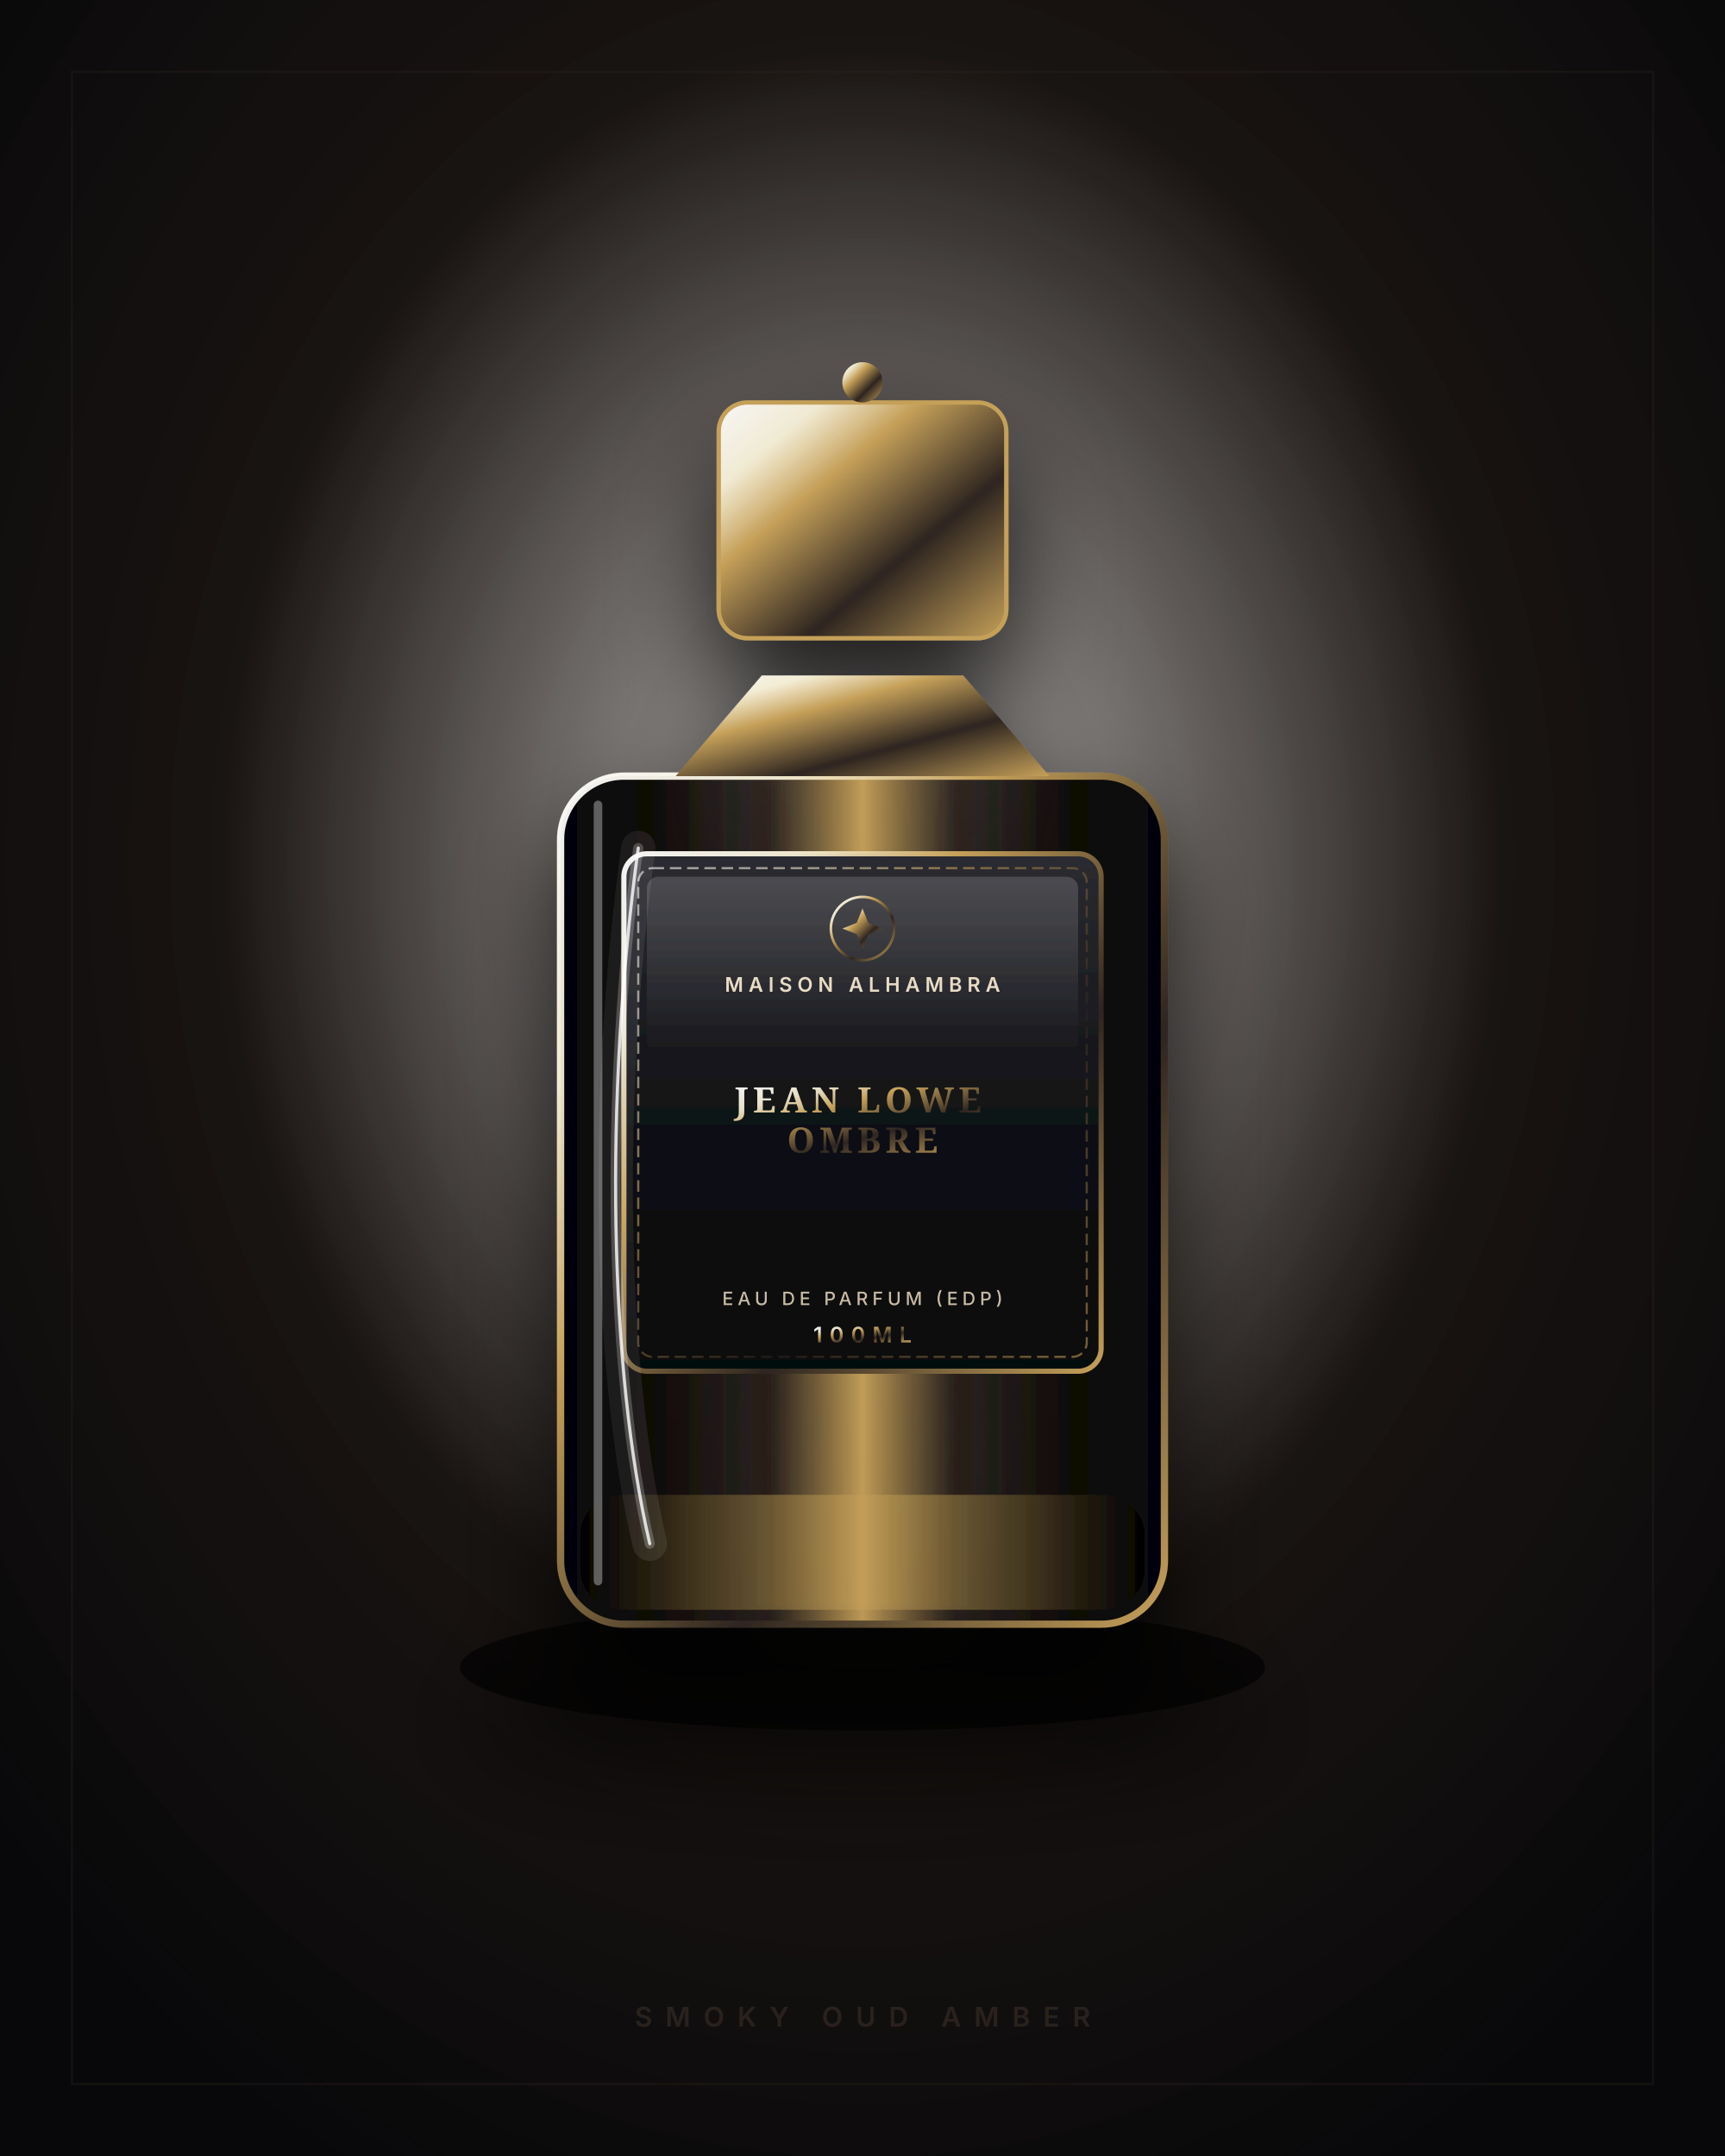
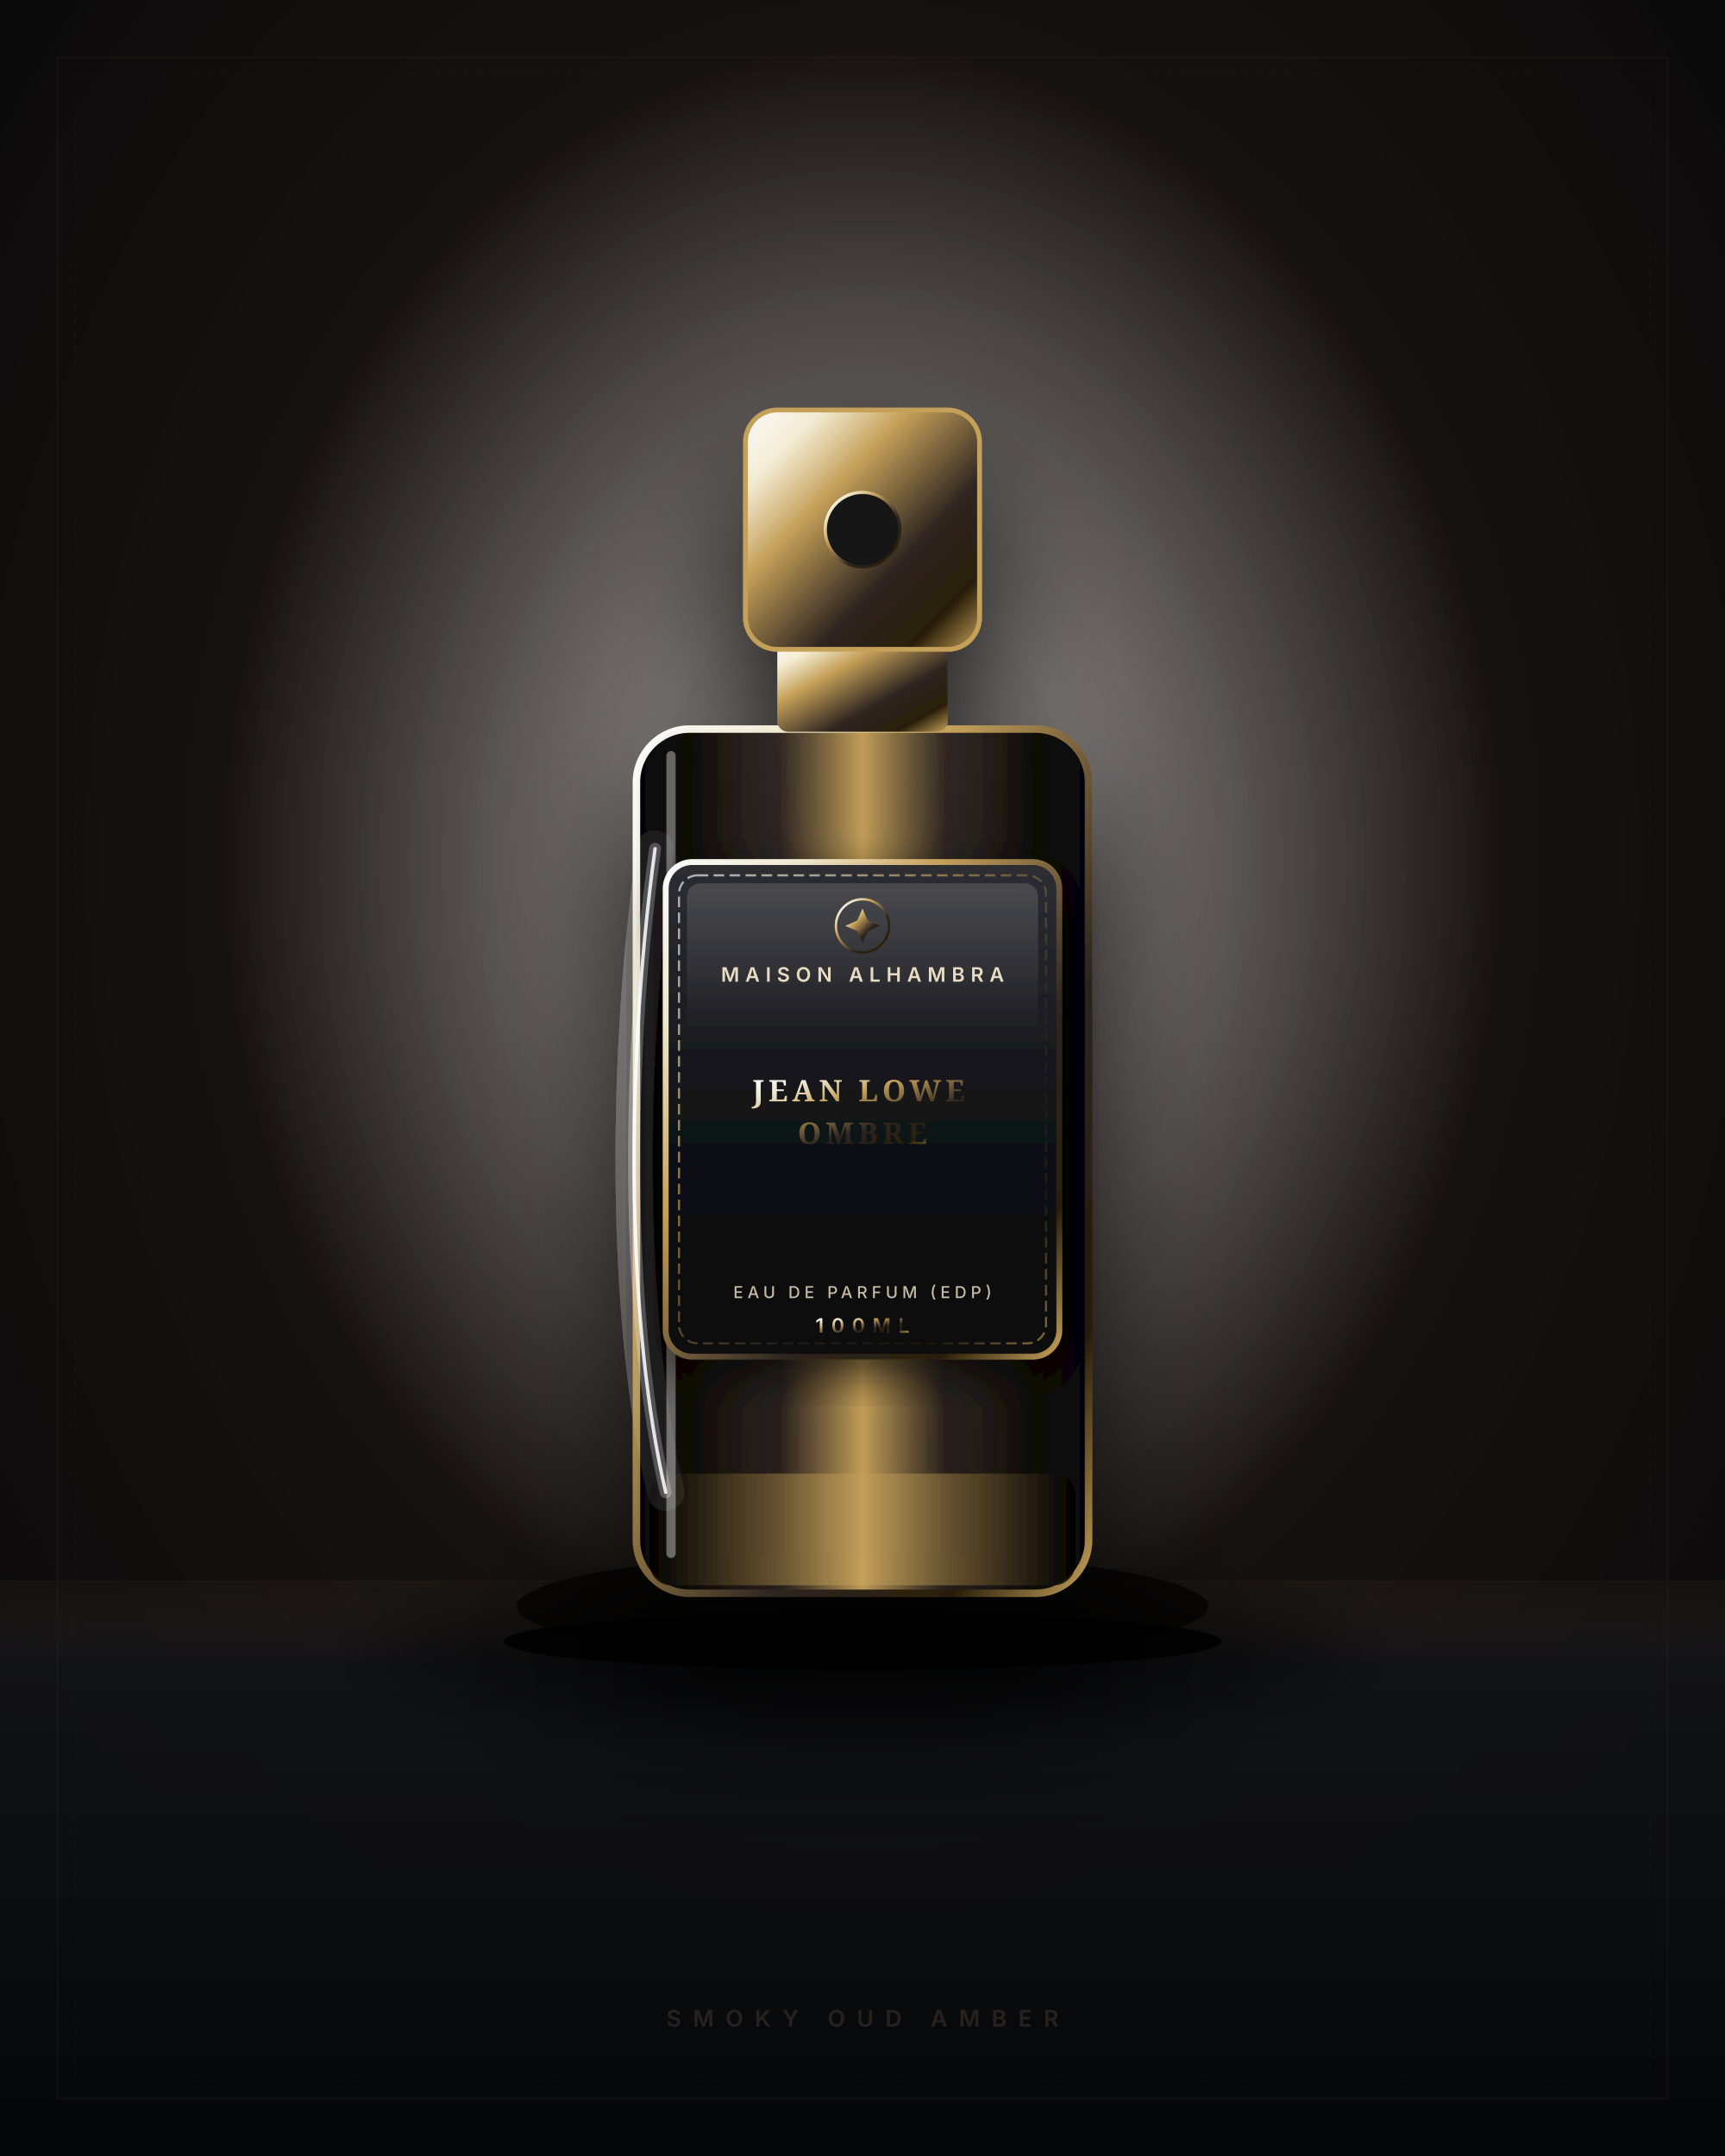
- <svg xmlns="http://www.w3.org/2000/svg" viewBox="0 0 600 750" width="600" height="750">
+ <svg xmlns="http://www.w3.org/2000/svg" viewBox="0 0 1200 1500" width="1200" height="1500">
  <defs>
    <radialGradient id="ambG" cx="50%" cy="40%" r="68%">
-       <stop offset="0%" stop-color="#2e2520" stop-opacity="0.32" />
-       <stop offset="55%" stop-color="#0e0906" stop-opacity="0.95" />
+       <stop offset="0%" stop-color="#2e2520" stop-opacity="0.36" />
+       <stop offset="55%" stop-color="#0e0906" stop-opacity="0.96" />
      <stop offset="100%" stop-color="#08080a" />
    </radialGradient>
+     <linearGradient id="pedestalG" x1="0%" y1="0%" x2="0%" y2="100%">
+       <stop offset="0%" stop-color="#2e2520" stop-opacity="0.22" />
+       <stop offset="15%" stop-color="#121317" stop-opacity="0.95" />
+       <stop offset="100%" stop-color="#050608" />
+     </linearGradient>
    <linearGradient id="metalG" x1="0%" y1="0%" x2="100%" y2="100%">
-       <stop offset="0%" stop-color="#ffffff" stop-opacity="0.95" />
-       <stop offset="18%" stop-color="#fff8df" stop-opacity="0.9" />
+       <stop offset="0%" stop-color="#ffffff" stop-opacity="0.98" />
+       <stop offset="16%" stop-color="#fff8df" stop-opacity="0.92" />
      <stop offset="35%" stop-color="#c5a059" />
      <stop offset="65%" stop-color="#2e2520" />
+       <stop offset="85%" stop-color="#2a1f0a" />
      <stop offset="100%" stop-color="#c5a059" />
    </linearGradient>
    <linearGradient id="bodyG" x1="0%" y1="0%" x2="100%" y2="0%">
      <stop offset="0%" stop-color="#050609" />
-       <stop offset="15%" stop-color="#0e0906" />
-       <stop offset="35%" stop-color="#2e2520" stop-opacity="0.8" />
-       <stop offset="50%" stop-color="#c5a059" stop-opacity="0.95" />
-       <stop offset="65%" stop-color="#2e2520" stop-opacity="0.8" />
-       <stop offset="85%" stop-color="#0e0906" />
+       <stop offset="12%" stop-color="#0e0906" />
+       <stop offset="32%" stop-color="#2e2520" stop-opacity="0.82" />
+       <stop offset="50%" stop-color="#c5a059" stop-opacity="0.96" />
+       <stop offset="68%" stop-color="#2e2520" stop-opacity="0.82" />
+       <stop offset="88%" stop-color="#0e0906" />
      <stop offset="100%" stop-color="#050609" />
    </linearGradient>
    <linearGradient id="baseG" x1="0%" y1="0%" x2="100%" y2="0%">
-       <stop offset="0%" stop-color="#000000" stop-opacity="0.8" />
-       <stop offset="50%" stop-color="#c5a059" stop-opacity="0.75" />
-       <stop offset="100%" stop-color="#000000" stop-opacity="0.8" />
+       <stop offset="0%" stop-color="#000000" stop-opacity="0.85" />
+       <stop offset="50%" stop-color="#c5a059" stop-opacity="0.8" />
+       <stop offset="100%" stop-color="#000000" stop-opacity="0.85" />
    </linearGradient>
    <linearGradient id="labelG" x1="0%" y1="0%" x2="0%" y2="100%">
-       <stop offset="0%" stop-color="#2b2b31" />
-       <stop offset="50%" stop-color="#111216" />
-       <stop offset="100%" stop-color="#06070a" />
+       <stop offset="0%" stop-color="#2e2e34" />
+       <stop offset="50%" stop-color="#121317" />
+       <stop offset="100%" stop-color="#07080a" />
    </linearGradient>
    <linearGradient id="labelSheen" x1="0%" y1="0%" x2="0%" y2="100%">
-       <stop offset="0%" stop-color="#ffffff" stop-opacity="0.75" />
+       <stop offset="0%" stop-color="#ffffff" stop-opacity="0.8" />
      <stop offset="100%" stop-color="#ffffff" stop-opacity="0" />
    </linearGradient>
+     <filter id="softShadow" x="-20%" y="-20%" width="140%" height="140%">
+       <feGaussianBlur stdDeviation="24" />
+     </filter>
    <filter id="flaconShadow" x="-30%" y="-20%" width="160%" height="150%">
-       <feDropShadow dx="0" dy="18" stdDeviation="18" flood-color="#000000" flood-opacity="0.8" />
+       <feDropShadow dx="0" dy="28" stdDeviation="26" flood-color="#000000" flood-opacity="0.85" />
+     </filter>
+     <filter id="plaqueShadow" x="-10%" y="-10%" width="120%" height="120%">
+       <feDropShadow dx="0" dy="6" stdDeviation="8" flood-color="#000000" flood-opacity="0.65" />
    </filter>
  </defs>
-   <rect width="600" height="750" fill="url(#ambG)" />
-   <rect x="25" y="25" width="550" height="700" fill="none" stroke="#2e2520" stroke-width="0.75" opacity="0.32" />
-   <g transform="translate(300, 365)" filter="url(#flaconShadow)">
-     <ellipse cx="0" cy="215" rx="140" ry="22" fill="#000000" opacity="0.65" />
-     <rect x="-105" y="-95" width="210" height="295" rx="22" fill="url(#bodyG)" stroke="url(#metalG)" stroke-width="2.5" />
-     <rect x="-98" y="155" width="196" height="40" rx="14" fill="url(#baseG)" opacity="0.9" />
-     <line x1="-92" y1="-85" x2="-92" y2="185" stroke="#ffffff" stroke-width="3" stroke-linecap="round" opacity="0.35" />
-     <rect x="-83.0" y="-68.0" width="166" height="180" rx="8" fill="url(#labelG)" stroke="url(#metalG)" stroke-width="1.8" />
-     <rect x="-78.0" y="-63.0" width="156" height="170" rx="5" fill="none" stroke="url(#metalG)" stroke-width="0.75" stroke-dasharray="4,2" opacity="0.6" />
-     <rect x="-75.0" y="-60.0" width="150" height="61.2" rx="4" fill="url(#labelSheen)" opacity="0.22" />
-     <g transform="translate(0, -42.0)">
-       <circle cx="0" cy="0" r="11" fill="none" stroke="url(#metalG)" stroke-width="0.9" />
-       <polygon points="0,-7 2,-2 7,0 2,2 0,7 -2,2 -7,0 -2,-2" fill="url(#metalG)" />
+   <rect width="1200" height="1500" fill="url(#ambG)" />
+   <rect x="0" y="1100" width="1200" height="400" fill="url(#pedestalG)" />
+   <line x1="0" y1="1100" x2="1200" y2="1100" stroke="#2e2520" stroke-width="0.8" opacity="0.35" />
+   <ellipse cx="600" cy="1150" rx="340" ry="42" fill="#000000" opacity="0.5" filter="url(#softShadow)" />
+   <ellipse cx="600" cy="1142" rx="250" ry="20" fill="#000000" opacity="0.85" />
+   <rect x="40" y="40" width="1120" height="1420" fill="none" stroke="#2e2520" stroke-width="1.2" opacity="0.28" />
+   <rect x="52" y="52" width="1096" height="1396" fill="none" stroke="#2e2520" stroke-width="0.6" stroke-dasharray="6,4" opacity="0.18" />
+   <g transform="translate(600, 720) scale(1.85)" filter="url(#flaconShadow)">
+     <ellipse cx="0" cy="215" rx="130" ry="20" fill="#000000" opacity="0.65" />
+     <rect x="-85" y="-115" width="170" height="325" rx="20" fill="url(#bodyG)" stroke="url(#metalG)" stroke-width="2.8" />
+     <rect x="-80" y="165" width="160" height="42" rx="8" fill="url(#baseG)" opacity="0.95" />
+     <line x1="-72" y1="-105" x2="-72" y2="195" stroke="#ffffff" stroke-width="3.5" stroke-linecap="round" opacity="0.38" />
+     <g filter="url(#plaqueShadow)">
+       <rect x="-74.0" y="-65.0" width="148" height="186" rx="10" fill="url(#labelG)" stroke="url(#metalG)" stroke-width="2.2" />
+       <rect x="-69.0" y="-60.0" width="138" height="176" rx="7" fill="none" stroke="url(#metalG)" stroke-width="0.8" stroke-dasharray="4,2" opacity="0.65" />
+       <rect x="-66.0" y="-57.0" width="132" height="59.5" rx="5" fill="url(#labelSheen)" opacity="0.18" />
+       <g transform="translate(0, -41.0)">
+         <circle cx="0" cy="0" r="10" fill="none" stroke="url(#metalG)" stroke-width="0.9" />
+         <polygon points="0,-6.5 2,-2 6.5,0 2,2 0,6.5 -2,2 -6.5,0 -2,-2" fill="url(#metalG)" />
+       </g>
+       <text x="0" y="-20.0" font-family="'Inter', sans-serif" font-size="7.5" font-weight="600" letter-spacing="2.2" fill="#e8dcc4" text-anchor="middle">MAISON ALHAMBRA</text>
+       <line x1="-56.0" y1="-12.0" x2="56.0" y2="-12.0" stroke="url(#metalG)" stroke-width="0.6" opacity="0.55" />
+       <text x="0" y="25.0" font-family="'Cinzel', serif" font-size="11.2" font-weight="700" letter-spacing="1.6" fill="url(#metalG)" text-anchor="middle">
+         <tspan x="0" dy="0">JEAN LOWE</tspan>
+         <tspan x="0" dy="16">OMBRE</tspan>
+       </text>
+       <line x1="-52.0" y1="85.0" x2="52.0" y2="85.0" stroke="url(#metalG)" stroke-width="0.6" opacity="0.55" />
+       <text x="0" y="99.0" font-family="'Inter', sans-serif" font-size="6.2" font-weight="500" letter-spacing="1.6" fill="#c8bba4" text-anchor="middle">EAU DE PARFUM (EDP)</text>
+       <text x="0" y="112.0" font-family="'Inter', sans-serif" font-size="7.5" font-weight="600" letter-spacing="2.8" fill="url(#metalG)" text-anchor="middle">100ML</text>
    </g>
-     <text x="0" y="-20.0" font-family="'Inter', sans-serif" font-size="7" font-weight="600" letter-spacing="1.8" fill="#e8dcc4" text-anchor="middle">MAISON ALHAMBRA</text>
-     <line x1="-63.0" y1="-12.0" x2="63.0" y2="-12.0" stroke="url(#metalG)" stroke-width="0.6" opacity="0.5" />
-     <text x="0" y="22.0" font-family="'Cinzel', serif" font-size="12.2" font-weight="700" letter-spacing="1.6" fill="url(#metalG)" text-anchor="middle">
-       <tspan x="0" dy="0">JEAN LOWE</tspan>
-       <tspan x="0" dy="14">OMBRE</tspan>
-     </text>
-     <line x1="-59.0" y1="74.0" x2="59.0" y2="74.0" stroke="url(#metalG)" stroke-width="0.6" opacity="0.5" />
-     <text x="0" y="89.0" font-family="'Inter', sans-serif" font-size="6.4" font-weight="500" letter-spacing="1.5" fill="#c8bba4" text-anchor="middle">EAU DE PARFUM (EDP)</text>
-     <text x="0" y="102.0" font-family="'Inter', sans-serif" font-size="7.5" font-weight="600" letter-spacing="2.5" fill="url(#metalG)" text-anchor="middle">100ML</text>
-     <path d="M-65,-95 L-35,-130 L35,-130 L65,-95 Z" fill="url(#metalG)" />
-     <rect x="-50" y="-225" width="100" height="82" rx="10" fill="url(#metalG)" stroke="#c5a059" stroke-width="1.5" />
-     <circle cx="0" cy="-232" r="7" fill="url(#metalG)" />
-     <path d="M-78,-70 C-90,18 -88,112 -74,172" fill="none" stroke="#ffffff" stroke-width="12" stroke-linecap="round" opacity="0.08" />
-     <path d="M-78,-70 C-90,18 -88,112 -74,172" fill="none" stroke="#ffffff" stroke-width="3.5" stroke-linecap="round" opacity="0.22" />
-     <path d="M-78,-70 C-90,18 -88,112 -74,172" fill="none" stroke="#ffffff" stroke-width="1.1" stroke-linecap="round" opacity="0.8" />
+     <rect x="-32" y="-150" width="64" height="36" rx="4" fill="url(#metalG)" />
+     <rect x="-44" y="-235" width="88" height="90" rx="12" fill="url(#metalG)" stroke="#c5a059" stroke-width="1.8" />
+     <circle cx="0" cy="-190" r="14" fill="#121316" stroke="url(#metalG)" stroke-width="1.2" />
+     <path d="M-78,-70 C-90,18 -88,112 -74,172" fill="none" stroke="#ffffff" stroke-width="14" stroke-linecap="round" opacity="0.08" />
+     <path d="M-78,-70 C-90,18 -88,112 -74,172" fill="none" stroke="#ffffff" stroke-width="4.5" stroke-linecap="round" opacity="0.24" />
+     <path d="M-78,-70 C-90,18 -88,112 -74,172" fill="none" stroke="#ffffff" stroke-width="1.3" stroke-linecap="round" opacity="0.85" />
  </g>
-   <text x="300" y="705" font-family="'Inter', sans-serif" font-size="9.5" font-weight="600" letter-spacing="4.5" fill="#2e2520" opacity="0.85" text-anchor="middle">SMOKY OUD AMBER</text>
+   <text x="600" y="1410" font-family="'Inter', sans-serif" font-size="16" font-weight="600" letter-spacing="8" fill="#2e2520" opacity="0.85" text-anchor="middle">SMOKY OUD AMBER</text>
</svg>
